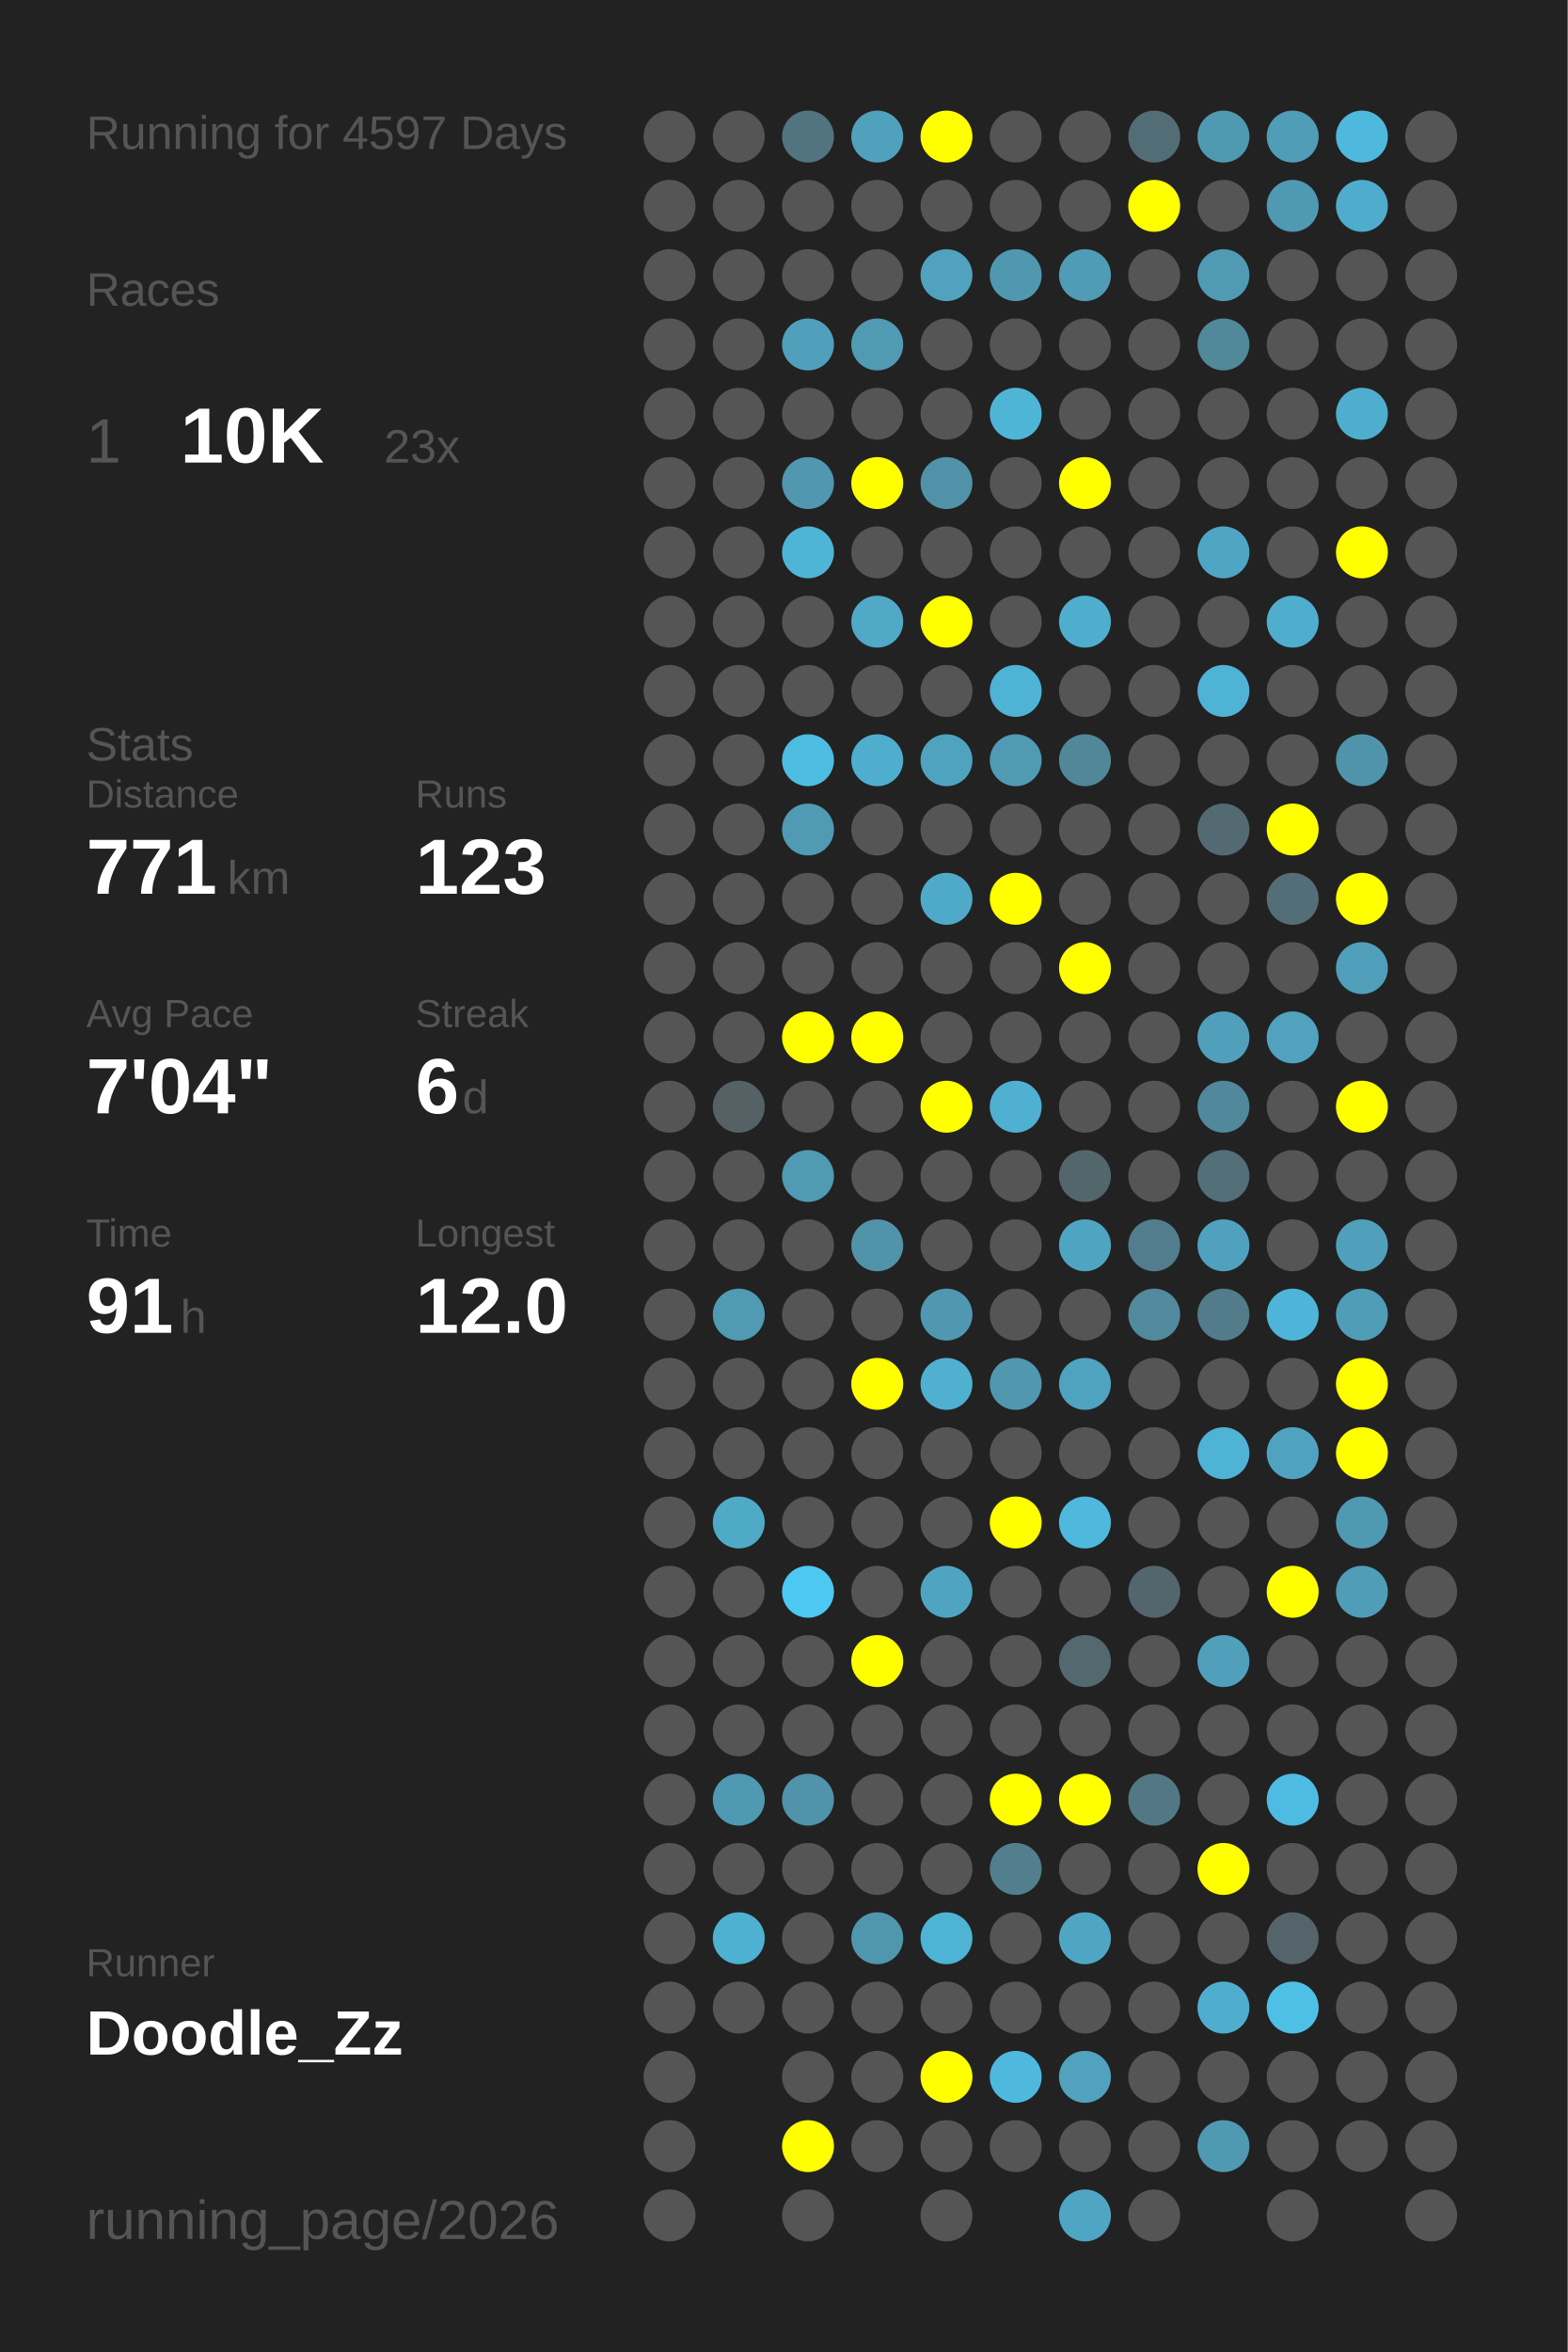
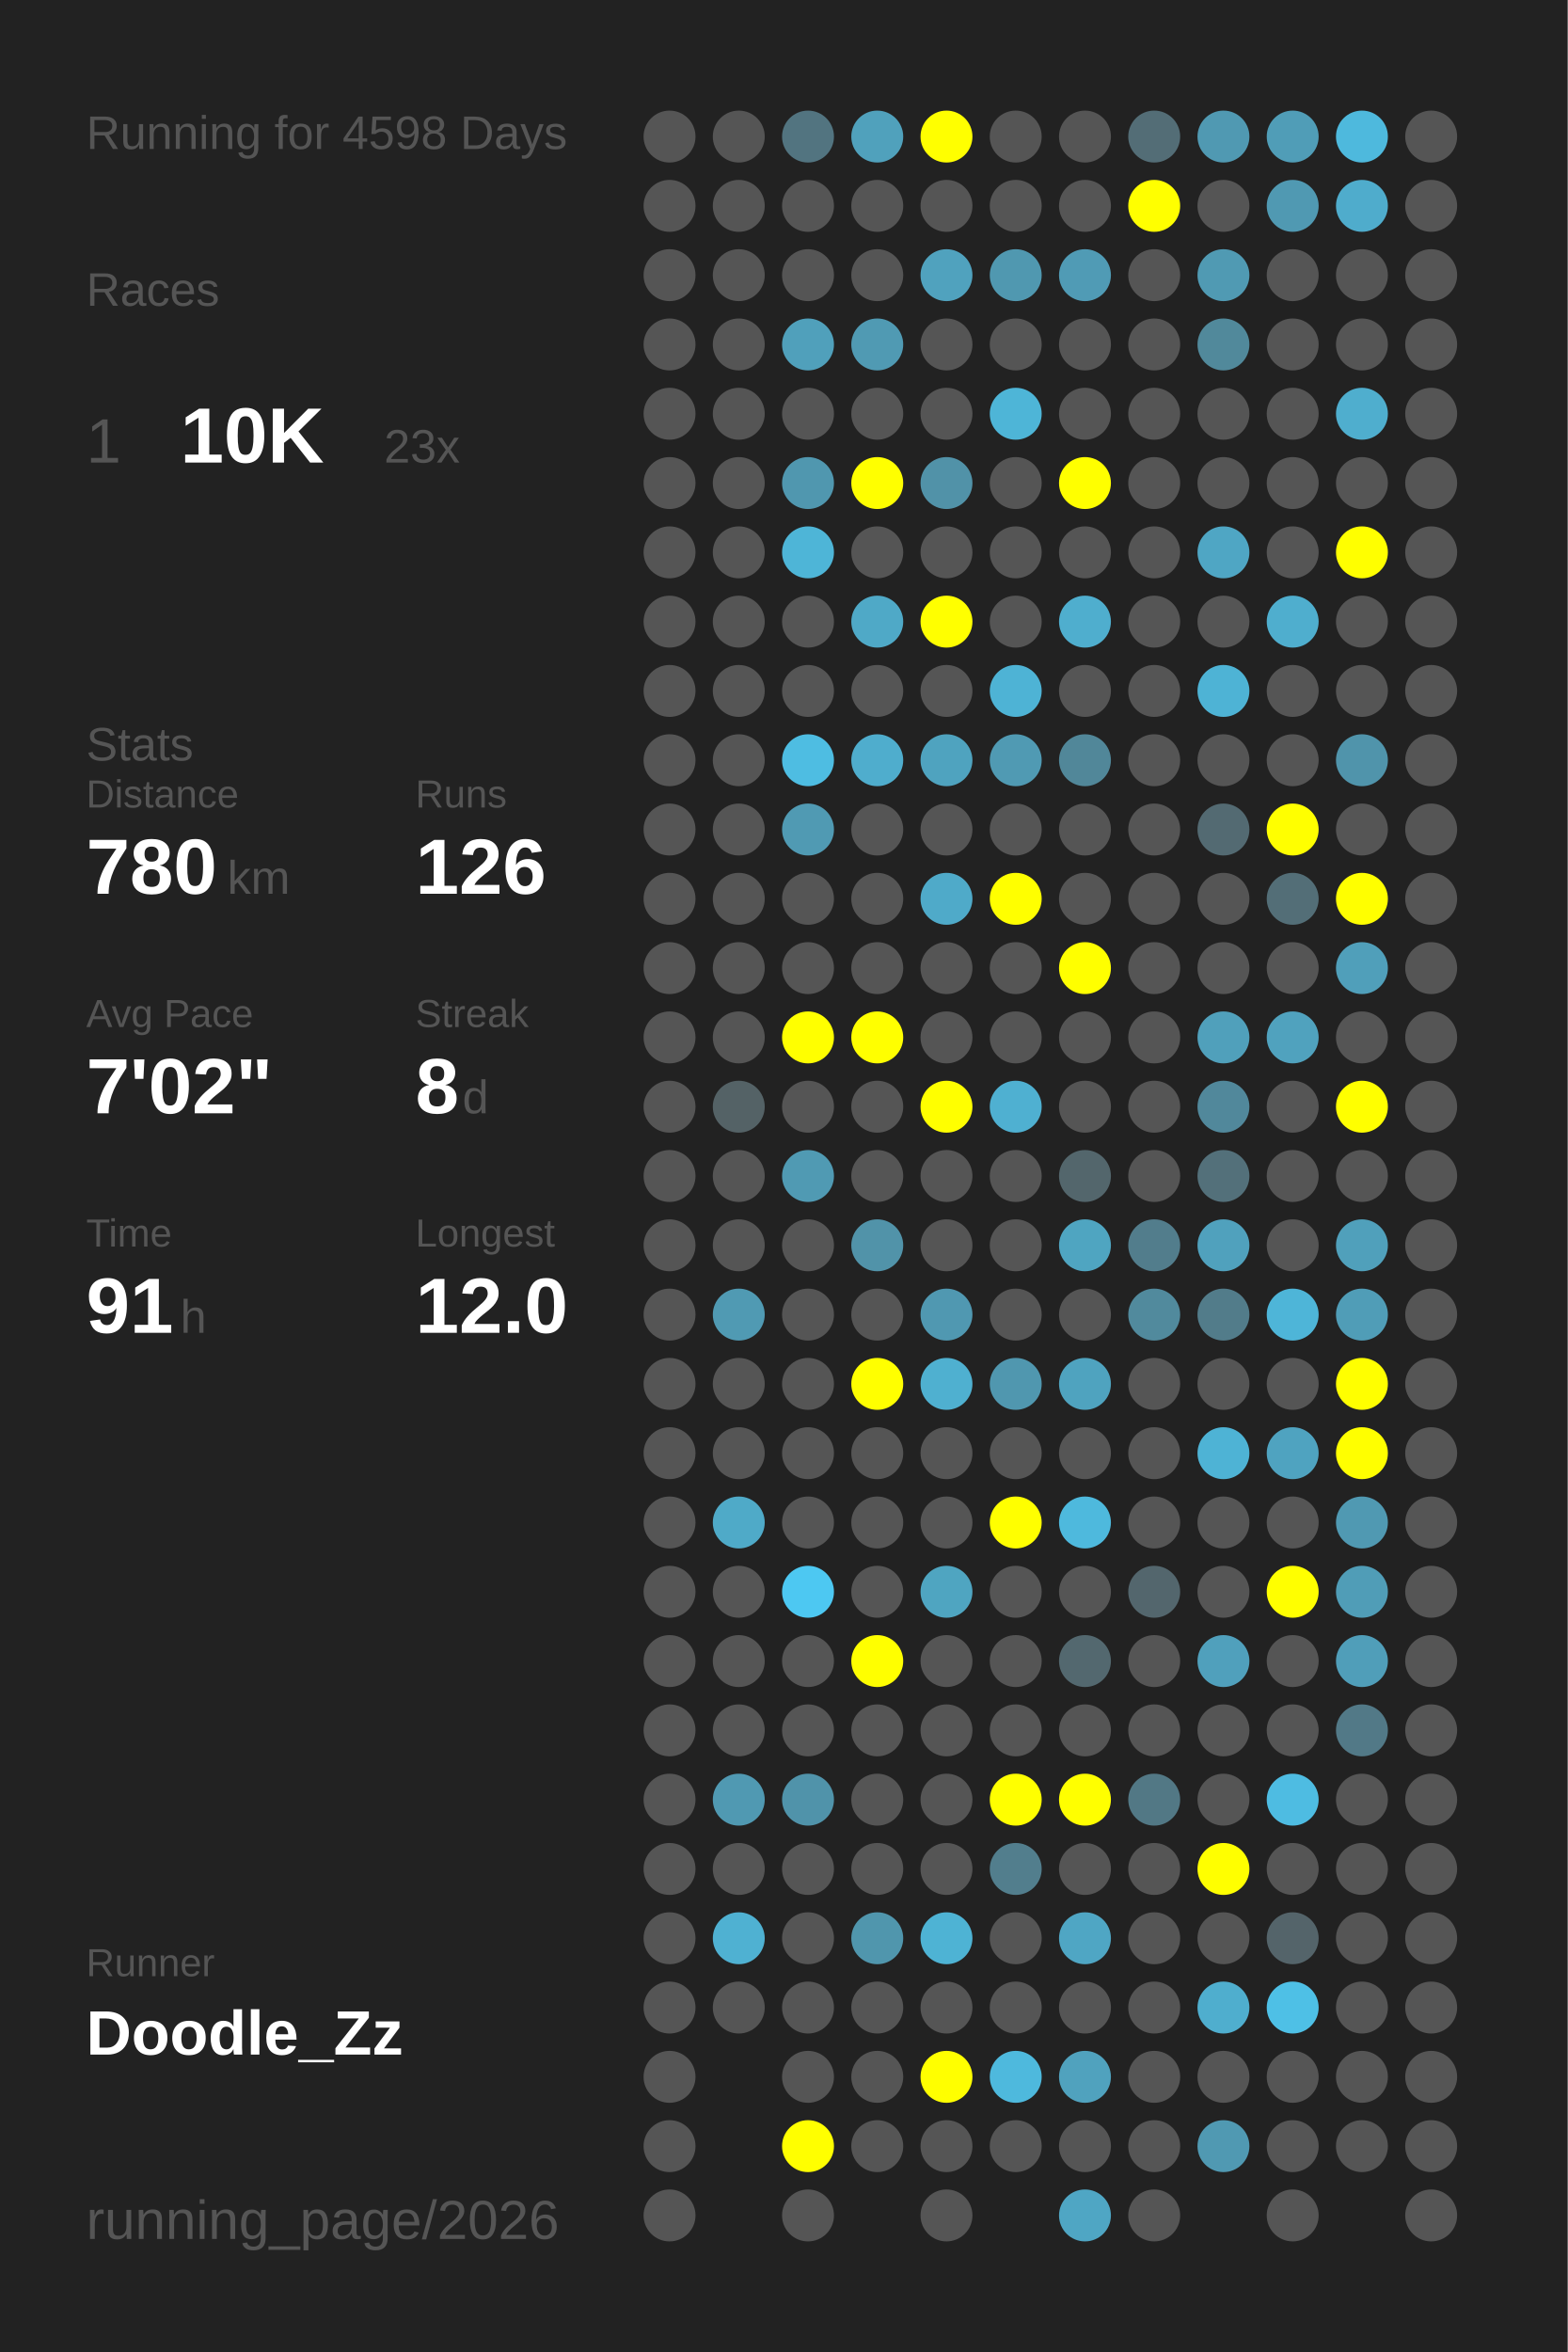
<svg xmlns="http://www.w3.org/2000/svg" baseProfile="full" height="300mm" version="1.1" viewBox="0,0,200,300" width="200mm">
  <defs />
  <rect fill="#222222" height="300" width="200" x="0" y="0" />
-   <text fill="#555555" style="font-size:6px; font-family:Arial;" x="11" y="19">Running for 4597 Days</text>
+   <text fill="#555555" style="font-size:6px; font-family:Arial;" x="11" y="19">Running for 4598 Days</text>
  <text fill="#555555" style="font-size:6px; font-family:Arial;" x="11" y="39">Races</text>
  <text fill="#555555" style="font-size:8px; font-family:Arial;" x="11" y="59">1</text>
  <text fill="#FFFFFF" style="font-size:10px; font-family:Arial; font-weight:bold;" x="23" y="59">10K</text>
  <text fill="#555555" style="font-size:6px; font-family:Arial;" x="49" y="59">23x</text>
  <text fill="#555555" style="font-size:6px; font-family:Arial;" x="11" y="97">Stats</text>
  <text fill="#555555" style="font-size:5px; font-family:Arial;" x="11" y="103">Distance</text>
-   <text fill="#FFFFFF" style="font-size:10px; font-family:Arial; font-weight:bold;" x="11" y="114">771</text>
+   <text fill="#FFFFFF" style="font-size:10px; font-family:Arial; font-weight:bold;" x="11" y="114">780</text>
  <text fill="#555555" style="font-size:6px; font-family:Arial;" x="29" y="114">km</text>
  <text fill="#555555" style="font-size:5px; font-family:Arial;" x="53" y="103">Runs</text>
-   <text fill="#FFFFFF" style="font-size:10px; font-family:Arial; font-weight:bold;" x="53" y="114">123</text>
+   <text fill="#FFFFFF" style="font-size:10px; font-family:Arial; font-weight:bold;" x="53" y="114">126</text>
  <text fill="#555555" style="font-size:5px; font-family:Arial;" x="11" y="131">Avg Pace</text>
-   <text fill="#FFFFFF" style="font-size:10px; font-family:Arial; font-weight:bold;" x="11" y="142">7'04"</text>
+   <text fill="#FFFFFF" style="font-size:10px; font-family:Arial; font-weight:bold;" x="11" y="142">7'02"</text>
  <text fill="#555555" style="font-size:5px; font-family:Arial;" x="53" y="131">Streak</text>
-   <text fill="#FFFFFF" style="font-size:10px; font-family:Arial; font-weight:bold;" x="53" y="142">6</text>
+   <text fill="#FFFFFF" style="font-size:10px; font-family:Arial; font-weight:bold;" x="53" y="142">8</text>
  <text fill="#555555" style="font-size:6px; font-family:Arial;" x="59" y="142">d</text>
  <text fill="#555555" style="font-size:5px; font-family:Arial;" x="11" y="159">Time</text>
  <text fill="#FFFFFF" style="font-size:10px; font-family:Arial; font-weight:bold;" x="11" y="170">91</text>
  <text fill="#555555" style="font-size:6px; font-family:Arial;" x="23" y="170">h</text>
  <text fill="#555555" style="font-size:5px; font-family:Arial;" x="53" y="159">Longest</text>
  <text fill="#FFFFFF" style="font-size:10px; font-family:Arial; font-weight:bold;" x="53" y="170">12.0</text>
  <text fill="#555555" style="font-size:5px; font-family:Arial;" x="11" y="252.065">Runner</text>
  <text fill="#FFFFFF" style="font-size:8px; font-family:Arial; font-weight:bold;" x="11" y="262.065">Doodle_Zz</text>
  <text fill="#555555" style="font-size:7px; font-family:Arial;" x="11" y="285.581">running_page/2026</text>
  <circle cx="85.417" cy="17.419" fill="#555555" r="3.312" />
  <circle cx="85.417" cy="26.258" fill="#555555" r="3.312" />
  <circle cx="85.417" cy="35.097" fill="#555555" r="3.312" />
  <circle cx="85.417" cy="43.935" fill="#555555" r="3.312" />
  <circle cx="85.417" cy="52.774" fill="#555555" r="3.312" />
  <circle cx="85.417" cy="61.613" fill="#555555" r="3.312" />
  <circle cx="85.417" cy="70.452" fill="#555555" r="3.312" />
  <circle cx="85.417" cy="79.29" fill="#555555" r="3.312" />
  <circle cx="85.417" cy="88.129" fill="#555555" r="3.312" />
  <circle cx="85.417" cy="96.968" fill="#555555" r="3.312" />
  <circle cx="85.417" cy="105.806" fill="#555555" r="3.312" />
  <circle cx="85.417" cy="114.645" fill="#555555" r="3.312" />
  <circle cx="85.417" cy="123.484" fill="#555555" r="3.312" />
  <circle cx="85.417" cy="132.323" fill="#555555" r="3.312" />
  <circle cx="85.417" cy="141.161" fill="#555555" r="3.312" />
  <circle cx="85.417" cy="150" fill="#555555" r="3.312" />
  <circle cx="85.417" cy="158.839" fill="#555555" r="3.312" />
  <circle cx="85.417" cy="167.677" fill="#555555" r="3.312" />
  <circle cx="85.417" cy="176.516" fill="#555555" r="3.312" />
  <circle cx="85.417" cy="185.355" fill="#555555" r="3.312" />
  <circle cx="85.417" cy="194.194" fill="#555555" r="3.312" />
  <circle cx="85.417" cy="203.032" fill="#555555" r="3.312" />
  <circle cx="85.417" cy="211.871" fill="#555555" r="3.312" />
  <circle cx="85.417" cy="220.71" fill="#555555" r="3.312" />
  <circle cx="85.417" cy="229.548" fill="#555555" r="3.312" />
  <circle cx="85.417" cy="238.387" fill="#555555" r="3.312" />
  <circle cx="85.417" cy="247.226" fill="#555555" r="3.312" />
  <circle cx="85.417" cy="256.065" fill="#555555" r="3.312" />
  <circle cx="85.417" cy="264.903" fill="#555555" r="3.312" />
  <circle cx="85.417" cy="273.742" fill="#555555" r="3.312" />
  <circle cx="85.417" cy="282.581" fill="#555555" r="3.312" />
  <circle cx="94.25" cy="17.419" fill="#555555" r="3.312" />
  <circle cx="94.25" cy="26.258" fill="#555555" r="3.312" />
  <circle cx="94.25" cy="35.097" fill="#555555" r="3.312" />
  <circle cx="94.25" cy="43.935" fill="#555555" r="3.312" />
  <circle cx="94.25" cy="52.774" fill="#555555" r="3.312" />
  <circle cx="94.25" cy="61.613" fill="#555555" r="3.312" />
  <circle cx="94.25" cy="70.452" fill="#555555" r="3.312" />
  <circle cx="94.25" cy="79.29" fill="#555555" r="3.312" />
  <circle cx="94.25" cy="88.129" fill="#555555" r="3.312" />
  <circle cx="94.25" cy="96.968" fill="#555555" r="3.312" />
  <circle cx="94.25" cy="105.806" fill="#555555" r="3.312" />
  <circle cx="94.25" cy="114.645" fill="#555555" r="3.312" />
  <circle cx="94.25" cy="123.484" fill="#555555" r="3.312" />
  <circle cx="94.25" cy="132.323" fill="#555555" r="3.312" />
  <circle cx="94.25" cy="141.161" fill="#546266" r="3.312" />
  <circle cx="94.25" cy="150" fill="#555555" r="3.312" />
  <circle cx="94.25" cy="158.839" fill="#555555" r="3.312" />
  <circle cx="94.25" cy="167.677" fill="#509ab3" r="3.312" />
  <circle cx="94.25" cy="176.516" fill="#555555" r="3.312" />
  <circle cx="94.25" cy="185.355" fill="#555555" r="3.312" />
  <circle cx="94.25" cy="194.194" fill="#4faac8" r="3.312" />
  <circle cx="94.25" cy="203.032" fill="#555555" r="3.312" />
  <circle cx="94.25" cy="211.871" fill="#555555" r="3.312" />
  <circle cx="94.25" cy="220.71" fill="#555555" r="3.312" />
  <circle cx="94.25" cy="229.548" fill="#5099b2" r="3.312" />
  <circle cx="94.25" cy="238.387" fill="#555555" r="3.312" />
  <circle cx="94.25" cy="247.226" fill="#4fb1d2" r="3.312" />
  <circle cx="94.25" cy="256.065" fill="#555555" r="3.312" />
  <circle cx="103.083" cy="17.419" fill="#527480" r="3.312" />
  <circle cx="103.083" cy="26.258" fill="#555555" r="3.312" />
  <circle cx="103.083" cy="35.097" fill="#555555" r="3.312" />
  <circle cx="103.083" cy="43.935" fill="#50a0bb" r="3.312" />
  <circle cx="103.083" cy="52.774" fill="#555555" r="3.312" />
  <circle cx="103.083" cy="61.613" fill="#5097af" r="3.312" />
  <circle cx="103.083" cy="70.452" fill="#4eb5d7" r="3.312" />
  <circle cx="103.083" cy="79.29" fill="#555555" r="3.312" />
  <circle cx="103.083" cy="88.129" fill="#555555" r="3.312" />
  <circle cx="103.083" cy="96.968" fill="#4ebde2" r="3.312" />
  <circle cx="103.083" cy="105.806" fill="#509ab3" r="3.312" />
  <circle cx="103.083" cy="114.645" fill="#555555" r="3.312" />
  <circle cx="103.083" cy="123.484" fill="#555555" r="3.312" />
  <circle cx="103.083" cy="132.323" fill="#FFFF00" r="3.312" />
  <circle cx="103.083" cy="141.161" fill="#555555" r="3.312" />
  <circle cx="103.083" cy="150" fill="#509ab3" r="3.312" />
  <circle cx="103.083" cy="158.839" fill="#555555" r="3.312" />
  <circle cx="103.083" cy="167.677" fill="#555555" r="3.312" />
  <circle cx="103.083" cy="176.516" fill="#555555" r="3.312" />
  <circle cx="103.083" cy="185.355" fill="#555555" r="3.312" />
  <circle cx="103.083" cy="194.194" fill="#555555" r="3.312" />
  <circle cx="103.083" cy="203.032" fill="#4dc8f2" r="3.312" />
  <circle cx="103.083" cy="211.871" fill="#555555" r="3.312" />
  <circle cx="103.083" cy="220.71" fill="#555555" r="3.312" />
  <circle cx="103.083" cy="229.548" fill="#5093aa" r="3.312" />
  <circle cx="103.083" cy="238.387" fill="#555555" r="3.312" />
  <circle cx="103.083" cy="247.226" fill="#555555" r="3.312" />
  <circle cx="103.083" cy="256.065" fill="#555555" r="3.312" />
  <circle cx="103.083" cy="264.903" fill="#555555" r="3.312" />
  <circle cx="103.083" cy="273.742" fill="#FFFF00" r="3.312" />
  <circle cx="103.083" cy="282.581" fill="#555555" r="3.312" />
  <circle cx="111.917" cy="17.419" fill="#50a1bc" r="3.312" />
  <circle cx="111.917" cy="26.258" fill="#555555" r="3.312" />
  <circle cx="111.917" cy="35.097" fill="#555555" r="3.312" />
  <circle cx="111.917" cy="43.935" fill="#509ab3" r="3.312" />
  <circle cx="111.917" cy="52.774" fill="#555555" r="3.312" />
  <circle cx="111.917" cy="61.613" fill="#FFFF00" r="3.312" />
  <circle cx="111.917" cy="70.452" fill="#555555" r="3.312" />
  <circle cx="111.917" cy="79.29" fill="#4fa9c7" r="3.312" />
  <circle cx="111.917" cy="88.129" fill="#555555" r="3.312" />
  <circle cx="111.917" cy="96.968" fill="#4fadcd" r="3.312" />
  <circle cx="111.917" cy="105.806" fill="#555555" r="3.312" />
  <circle cx="111.917" cy="114.645" fill="#555555" r="3.312" />
  <circle cx="111.917" cy="123.484" fill="#555555" r="3.312" />
  <circle cx="111.917" cy="132.323" fill="#FFFF00" r="3.312" />
  <circle cx="111.917" cy="141.161" fill="#555555" r="3.312" />
  <circle cx="111.917" cy="150" fill="#555555" r="3.312" />
  <circle cx="111.917" cy="158.839" fill="#5193a9" r="3.312" />
  <circle cx="111.917" cy="167.677" fill="#555555" r="3.312" />
  <circle cx="111.917" cy="176.516" fill="#FFFF00" r="3.312" />
  <circle cx="111.917" cy="185.355" fill="#555555" r="3.312" />
  <circle cx="111.917" cy="194.194" fill="#555555" r="3.312" />
  <circle cx="111.917" cy="203.032" fill="#555555" r="3.312" />
  <circle cx="111.917" cy="211.871" fill="#FFFF00" r="3.312" />
  <circle cx="111.917" cy="220.71" fill="#555555" r="3.312" />
  <circle cx="111.917" cy="229.548" fill="#555555" r="3.312" />
  <circle cx="111.917" cy="238.387" fill="#555555" r="3.312" />
  <circle cx="111.917" cy="247.226" fill="#5096ad" r="3.312" />
  <circle cx="111.917" cy="256.065" fill="#555555" r="3.312" />
  <circle cx="111.917" cy="264.903" fill="#555555" r="3.312" />
  <circle cx="111.917" cy="273.742" fill="#555555" r="3.312" />
  <circle cx="120.75" cy="17.419" fill="#FFFF00" r="3.312" />
  <circle cx="120.75" cy="26.258" fill="#555555" r="3.312" />
  <circle cx="120.75" cy="35.097" fill="#50a2be" r="3.312" />
  <circle cx="120.75" cy="43.935" fill="#555555" r="3.312" />
  <circle cx="120.75" cy="52.774" fill="#555555" r="3.312" />
  <circle cx="120.75" cy="61.613" fill="#5192a8" r="3.312" />
  <circle cx="120.75" cy="70.452" fill="#555555" r="3.312" />
  <circle cx="120.75" cy="79.29" fill="#FFFF00" r="3.312" />
  <circle cx="120.75" cy="88.129" fill="#555555" r="3.312" />
  <circle cx="120.75" cy="96.968" fill="#4fa3bf" r="3.312" />
  <circle cx="120.75" cy="105.806" fill="#555555" r="3.312" />
  <circle cx="120.75" cy="114.645" fill="#4faac9" r="3.312" />
  <circle cx="120.75" cy="123.484" fill="#555555" r="3.312" />
  <circle cx="120.75" cy="132.323" fill="#555555" r="3.312" />
  <circle cx="120.75" cy="141.161" fill="#FFFF00" r="3.312" />
  <circle cx="120.75" cy="150" fill="#555555" r="3.312" />
  <circle cx="120.75" cy="158.839" fill="#555555" r="3.312" />
  <circle cx="120.75" cy="167.677" fill="#5098b1" r="3.312" />
  <circle cx="120.75" cy="176.516" fill="#4fb0d0" r="3.312" />
  <circle cx="120.75" cy="185.355" fill="#555555" r="3.312" />
  <circle cx="120.75" cy="194.194" fill="#555555" r="3.312" />
  <circle cx="120.75" cy="203.032" fill="#4fa5c1" r="3.312" />
  <circle cx="120.75" cy="211.871" fill="#555555" r="3.312" />
  <circle cx="120.75" cy="220.71" fill="#555555" r="3.312" />
  <circle cx="120.75" cy="229.548" fill="#555555" r="3.312" />
  <circle cx="120.75" cy="238.387" fill="#555555" r="3.312" />
  <circle cx="120.75" cy="247.226" fill="#4eb3d4" r="3.312" />
  <circle cx="120.75" cy="256.065" fill="#555555" r="3.312" />
  <circle cx="120.75" cy="264.903" fill="#FFFF00" r="3.312" />
  <circle cx="120.75" cy="273.742" fill="#555555" r="3.312" />
  <circle cx="120.75" cy="282.581" fill="#555555" r="3.312" />
  <circle cx="129.583" cy="17.419" fill="#555555" r="3.312" />
  <circle cx="129.583" cy="26.258" fill="#555555" r="3.312" />
  <circle cx="129.583" cy="35.097" fill="#5098b0" r="3.312" />
  <circle cx="129.583" cy="43.935" fill="#555555" r="3.312" />
  <circle cx="129.583" cy="52.774" fill="#4eb5d7" r="3.312" />
  <circle cx="129.583" cy="61.613" fill="#555555" r="3.312" />
  <circle cx="129.583" cy="70.452" fill="#555555" r="3.312" />
  <circle cx="129.583" cy="79.29" fill="#555555" r="3.312" />
  <circle cx="129.583" cy="88.129" fill="#4eb3d5" r="3.312" />
  <circle cx="129.583" cy="96.968" fill="#509ab3" r="3.312" />
  <circle cx="129.583" cy="105.806" fill="#555555" r="3.312" />
  <circle cx="129.583" cy="114.645" fill="#FFFF00" r="3.312" />
  <circle cx="129.583" cy="123.484" fill="#555555" r="3.312" />
  <circle cx="129.583" cy="132.323" fill="#555555" r="3.312" />
  <circle cx="129.583" cy="141.161" fill="#4fb0d1" r="3.312" />
  <circle cx="129.583" cy="150" fill="#555555" r="3.312" />
  <circle cx="129.583" cy="158.839" fill="#555555" r="3.312" />
  <circle cx="129.583" cy="167.677" fill="#555555" r="3.312" />
  <circle cx="129.583" cy="176.516" fill="#5097af" r="3.312" />
  <circle cx="129.583" cy="185.355" fill="#555555" r="3.312" />
  <circle cx="129.583" cy="194.194" fill="#FFFF00" r="3.312" />
  <circle cx="129.583" cy="203.032" fill="#555555" r="3.312" />
  <circle cx="129.583" cy="211.871" fill="#555555" r="3.312" />
  <circle cx="129.583" cy="220.71" fill="#555555" r="3.312" />
  <circle cx="129.583" cy="229.548" fill="#FFFF00" r="3.312" />
  <circle cx="129.583" cy="238.387" fill="#527e8d" r="3.312" />
  <circle cx="129.583" cy="247.226" fill="#555555" r="3.312" />
  <circle cx="129.583" cy="256.065" fill="#555555" r="3.312" />
  <circle cx="129.583" cy="264.903" fill="#4eb9dd" r="3.312" />
  <circle cx="129.583" cy="273.742" fill="#555555" r="3.312" />
  <circle cx="138.417" cy="17.419" fill="#555555" r="3.312" />
  <circle cx="138.417" cy="26.258" fill="#555555" r="3.312" />
  <circle cx="138.417" cy="35.097" fill="#509bb5" r="3.312" />
  <circle cx="138.417" cy="43.935" fill="#555555" r="3.312" />
  <circle cx="138.417" cy="52.774" fill="#555555" r="3.312" />
  <circle cx="138.417" cy="61.613" fill="#FFFF00" r="3.312" />
  <circle cx="138.417" cy="70.452" fill="#555555" r="3.312" />
  <circle cx="138.417" cy="79.29" fill="#4faece" r="3.312" />
  <circle cx="138.417" cy="88.129" fill="#555555" r="3.312" />
  <circle cx="138.417" cy="96.968" fill="#518799" r="3.312" />
  <circle cx="138.417" cy="105.806" fill="#555555" r="3.312" />
  <circle cx="138.417" cy="114.645" fill="#555555" r="3.312" />
  <circle cx="138.417" cy="123.484" fill="#FFFF00" r="3.312" />
  <circle cx="138.417" cy="132.323" fill="#555555" r="3.312" />
  <circle cx="138.417" cy="141.161" fill="#555555" r="3.312" />
  <circle cx="138.417" cy="150" fill="#53666c" r="3.312" />
  <circle cx="138.417" cy="158.839" fill="#4fa5c1" r="3.312" />
  <circle cx="138.417" cy="167.677" fill="#555555" r="3.312" />
  <circle cx="138.417" cy="176.516" fill="#4fa3bf" r="3.312" />
  <circle cx="138.417" cy="185.355" fill="#555555" r="3.312" />
  <circle cx="138.417" cy="194.194" fill="#4eb9dd" r="3.312" />
  <circle cx="138.417" cy="203.032" fill="#555555" r="3.312" />
  <circle cx="138.417" cy="211.871" fill="#53686f" r="3.312" />
  <circle cx="138.417" cy="220.71" fill="#555555" r="3.312" />
  <circle cx="138.417" cy="229.548" fill="#FFFF00" r="3.312" />
  <circle cx="138.417" cy="238.387" fill="#555555" r="3.312" />
  <circle cx="138.417" cy="247.226" fill="#4fa6c4" r="3.312" />
  <circle cx="138.417" cy="256.065" fill="#555555" r="3.312" />
  <circle cx="138.417" cy="264.903" fill="#50a2be" r="3.312" />
  <circle cx="138.417" cy="273.742" fill="#555555" r="3.312" />
  <circle cx="138.417" cy="282.581" fill="#4fa6c4" r="3.312" />
  <circle cx="147.25" cy="17.419" fill="#536d76" r="3.312" />
  <circle cx="147.25" cy="26.258" fill="#FFFF00" r="3.312" />
  <circle cx="147.25" cy="35.097" fill="#555555" r="3.312" />
  <circle cx="147.25" cy="43.935" fill="#555555" r="3.312" />
  <circle cx="147.25" cy="52.774" fill="#555555" r="3.312" />
  <circle cx="147.25" cy="61.613" fill="#555555" r="3.312" />
  <circle cx="147.25" cy="70.452" fill="#555555" r="3.312" />
  <circle cx="147.25" cy="79.29" fill="#555555" r="3.312" />
  <circle cx="147.25" cy="88.129" fill="#555555" r="3.312" />
  <circle cx="147.25" cy="96.968" fill="#555555" r="3.312" />
  <circle cx="147.25" cy="105.806" fill="#555555" r="3.312" />
  <circle cx="147.25" cy="114.645" fill="#555555" r="3.312" />
  <circle cx="147.25" cy="123.484" fill="#555555" r="3.312" />
  <circle cx="147.25" cy="132.323" fill="#555555" r="3.312" />
  <circle cx="147.25" cy="141.161" fill="#555555" r="3.312" />
  <circle cx="147.25" cy="150" fill="#555555" r="3.312" />
  <circle cx="147.25" cy="158.839" fill="#527d8c" r="3.312" />
  <circle cx="147.25" cy="167.677" fill="#518a9d" r="3.312" />
  <circle cx="147.25" cy="176.516" fill="#555555" r="3.312" />
  <circle cx="147.25" cy="185.355" fill="#555555" r="3.312" />
  <circle cx="147.25" cy="194.194" fill="#555555" r="3.312" />
  <circle cx="147.25" cy="203.032" fill="#53666d" r="3.312" />
  <circle cx="147.25" cy="211.871" fill="#555555" r="3.312" />
  <circle cx="147.25" cy="220.71" fill="#555555" r="3.312" />
  <circle cx="147.25" cy="229.548" fill="#527885" r="3.312" />
  <circle cx="147.25" cy="238.387" fill="#555555" r="3.312" />
  <circle cx="147.25" cy="247.226" fill="#555555" r="3.312" />
  <circle cx="147.25" cy="256.065" fill="#555555" r="3.312" />
  <circle cx="147.25" cy="264.903" fill="#555555" r="3.312" />
  <circle cx="147.25" cy="273.742" fill="#555555" r="3.312" />
  <circle cx="147.25" cy="282.581" fill="#555555" r="3.312" />
  <circle cx="156.083" cy="17.419" fill="#5099b2" r="3.312" />
  <circle cx="156.083" cy="26.258" fill="#555555" r="3.312" />
  <circle cx="156.083" cy="35.097" fill="#509ab3" r="3.312" />
  <circle cx="156.083" cy="43.935" fill="#51899b" r="3.312" />
  <circle cx="156.083" cy="52.774" fill="#555555" r="3.312" />
  <circle cx="156.083" cy="61.613" fill="#555555" r="3.312" />
  <circle cx="156.083" cy="70.452" fill="#4fa6c4" r="3.312" />
  <circle cx="156.083" cy="79.29" fill="#555555" r="3.312" />
  <circle cx="156.083" cy="88.129" fill="#4eb3d5" r="3.312" />
  <circle cx="156.083" cy="96.968" fill="#555555" r="3.312" />
  <circle cx="156.083" cy="105.806" fill="#536a72" r="3.312" />
  <circle cx="156.083" cy="114.645" fill="#555555" r="3.312" />
  <circle cx="156.083" cy="123.484" fill="#555555" r="3.312" />
  <circle cx="156.083" cy="132.323" fill="#50a0bb" r="3.312" />
  <circle cx="156.083" cy="141.161" fill="#51889b" r="3.312" />
  <circle cx="156.083" cy="150" fill="#53707a" r="3.312" />
  <circle cx="156.083" cy="158.839" fill="#50a1bd" r="3.312" />
  <circle cx="156.083" cy="167.677" fill="#527c8a" r="3.312" />
  <circle cx="156.083" cy="176.516" fill="#555555" r="3.312" />
  <circle cx="156.083" cy="185.355" fill="#4eb3d5" r="3.312" />
  <circle cx="156.083" cy="194.194" fill="#555555" r="3.312" />
  <circle cx="156.083" cy="203.032" fill="#555555" r="3.312" />
  <circle cx="156.083" cy="211.871" fill="#50a0bc" r="3.312" />
  <circle cx="156.083" cy="220.71" fill="#555555" r="3.312" />
  <circle cx="156.083" cy="229.548" fill="#555555" r="3.312" />
  <circle cx="156.083" cy="238.387" fill="#FFFF00" r="3.312" />
  <circle cx="156.083" cy="247.226" fill="#555555" r="3.312" />
  <circle cx="156.083" cy="256.065" fill="#4faece" r="3.312" />
  <circle cx="156.083" cy="264.903" fill="#555555" r="3.312" />
  <circle cx="156.083" cy="273.742" fill="#5099b2" r="3.312" />
  <circle cx="164.917" cy="17.419" fill="#509db7" r="3.312" />
  <circle cx="164.917" cy="26.258" fill="#5099b2" r="3.312" />
  <circle cx="164.917" cy="35.097" fill="#555555" r="3.312" />
  <circle cx="164.917" cy="43.935" fill="#555555" r="3.312" />
  <circle cx="164.917" cy="52.774" fill="#555555" r="3.312" />
  <circle cx="164.917" cy="61.613" fill="#555555" r="3.312" />
  <circle cx="164.917" cy="70.452" fill="#555555" r="3.312" />
  <circle cx="164.917" cy="79.29" fill="#4faece" r="3.312" />
  <circle cx="164.917" cy="88.129" fill="#555555" r="3.312" />
  <circle cx="164.917" cy="96.968" fill="#555555" r="3.312" />
  <circle cx="164.917" cy="105.806" fill="#FFFF00" r="3.312" />
  <circle cx="164.917" cy="114.645" fill="#536e77" r="3.312" />
  <circle cx="164.917" cy="123.484" fill="#555555" r="3.312" />
  <circle cx="164.917" cy="132.323" fill="#50a2be" r="3.312" />
  <circle cx="164.917" cy="141.161" fill="#555555" r="3.312" />
  <circle cx="164.917" cy="150" fill="#555555" r="3.312" />
  <circle cx="164.917" cy="158.839" fill="#555555" r="3.312" />
  <circle cx="164.917" cy="167.677" fill="#4eb5d8" r="3.312" />
  <circle cx="164.917" cy="176.516" fill="#555555" r="3.312" />
  <circle cx="164.917" cy="185.355" fill="#4fa3c0" r="3.312" />
  <circle cx="164.917" cy="194.194" fill="#555555" r="3.312" />
  <circle cx="164.917" cy="203.032" fill="#FFFF00" r="3.312" />
  <circle cx="164.917" cy="211.871" fill="#555555" r="3.312" />
  <circle cx="164.917" cy="220.71" fill="#555555" r="3.312" />
  <circle cx="164.917" cy="229.548" fill="#4ebce2" r="3.312" />
  <circle cx="164.917" cy="238.387" fill="#555555" r="3.312" />
  <circle cx="164.917" cy="247.226" fill="#54646a" r="3.312" />
  <circle cx="164.917" cy="256.065" fill="#4ec0e6" r="3.312" />
  <circle cx="164.917" cy="264.903" fill="#555555" r="3.312" />
  <circle cx="164.917" cy="273.742" fill="#555555" r="3.312" />
  <circle cx="164.917" cy="282.581" fill="#555555" r="3.312" />
  <circle cx="173.75" cy="17.419" fill="#4eb9dd" r="3.312" />
  <circle cx="173.75" cy="26.258" fill="#4faccc" r="3.312" />
  <circle cx="173.75" cy="35.097" fill="#555555" r="3.312" />
  <circle cx="173.75" cy="43.935" fill="#555555" r="3.312" />
  <circle cx="173.75" cy="52.774" fill="#4faece" r="3.312" />
  <circle cx="173.75" cy="61.613" fill="#555555" r="3.312" />
  <circle cx="173.75" cy="70.452" fill="#FFFF00" r="3.312" />
  <circle cx="173.75" cy="79.29" fill="#555555" r="3.312" />
  <circle cx="173.75" cy="88.129" fill="#555555" r="3.312" />
  <circle cx="173.75" cy="96.968" fill="#5094ab" r="3.312" />
  <circle cx="173.75" cy="105.806" fill="#555555" r="3.312" />
  <circle cx="173.75" cy="114.645" fill="#FFFF00" r="3.312" />
  <circle cx="173.75" cy="123.484" fill="#509fba" r="3.312" />
  <circle cx="173.75" cy="132.323" fill="#555555" r="3.312" />
  <circle cx="173.75" cy="141.161" fill="#FFFF00" r="3.312" />
  <circle cx="173.75" cy="150" fill="#555555" r="3.312" />
  <circle cx="173.75" cy="158.839" fill="#50a0bb" r="3.312" />
  <circle cx="173.75" cy="167.677" fill="#509db7" r="3.312" />
  <circle cx="173.75" cy="176.516" fill="#FFFF00" r="3.312" />
  <circle cx="173.75" cy="185.355" fill="#FFFF00" r="3.312" />
  <circle cx="173.75" cy="194.194" fill="#5099b2" r="3.312" />
  <circle cx="173.75" cy="203.032" fill="#509db7" r="3.312" />
-   <circle cx="173.75" cy="211.871" fill="#555555" r="3.312" />
-   <circle cx="173.75" cy="220.71" fill="#555555" r="3.312" />
+   <circle cx="173.75" cy="211.871" fill="#509eb9" r="3.312" />
+   <circle cx="173.75" cy="220.71" fill="#527987" r="3.312" />
  <circle cx="173.75" cy="229.548" fill="#555555" r="3.312" />
  <circle cx="173.75" cy="238.387" fill="#555555" r="3.312" />
  <circle cx="173.75" cy="247.226" fill="#555555" r="3.312" />
  <circle cx="173.75" cy="256.065" fill="#555555" r="3.312" />
  <circle cx="173.75" cy="264.903" fill="#555555" r="3.312" />
  <circle cx="173.75" cy="273.742" fill="#555555" r="3.312" />
  <circle cx="182.583" cy="17.419" fill="#555555" r="3.312" />
  <circle cx="182.583" cy="26.258" fill="#555555" r="3.312" />
  <circle cx="182.583" cy="35.097" fill="#555555" r="3.312" />
  <circle cx="182.583" cy="43.935" fill="#555555" r="3.312" />
  <circle cx="182.583" cy="52.774" fill="#555555" r="3.312" />
  <circle cx="182.583" cy="61.613" fill="#555555" r="3.312" />
  <circle cx="182.583" cy="70.452" fill="#555555" r="3.312" />
  <circle cx="182.583" cy="79.29" fill="#555555" r="3.312" />
  <circle cx="182.583" cy="88.129" fill="#555555" r="3.312" />
  <circle cx="182.583" cy="96.968" fill="#555555" r="3.312" />
  <circle cx="182.583" cy="105.806" fill="#555555" r="3.312" />
  <circle cx="182.583" cy="114.645" fill="#555555" r="3.312" />
  <circle cx="182.583" cy="123.484" fill="#555555" r="3.312" />
  <circle cx="182.583" cy="132.323" fill="#555555" r="3.312" />
  <circle cx="182.583" cy="141.161" fill="#555555" r="3.312" />
  <circle cx="182.583" cy="150" fill="#555555" r="3.312" />
  <circle cx="182.583" cy="158.839" fill="#555555" r="3.312" />
  <circle cx="182.583" cy="167.677" fill="#555555" r="3.312" />
  <circle cx="182.583" cy="176.516" fill="#555555" r="3.312" />
  <circle cx="182.583" cy="185.355" fill="#555555" r="3.312" />
  <circle cx="182.583" cy="194.194" fill="#555555" r="3.312" />
  <circle cx="182.583" cy="203.032" fill="#555555" r="3.312" />
  <circle cx="182.583" cy="211.871" fill="#555555" r="3.312" />
  <circle cx="182.583" cy="220.71" fill="#555555" r="3.312" />
  <circle cx="182.583" cy="229.548" fill="#555555" r="3.312" />
  <circle cx="182.583" cy="238.387" fill="#555555" r="3.312" />
  <circle cx="182.583" cy="247.226" fill="#555555" r="3.312" />
  <circle cx="182.583" cy="256.065" fill="#555555" r="3.312" />
  <circle cx="182.583" cy="264.903" fill="#555555" r="3.312" />
  <circle cx="182.583" cy="273.742" fill="#555555" r="3.312" />
  <circle cx="182.583" cy="282.581" fill="#555555" r="3.312" />
</svg>
